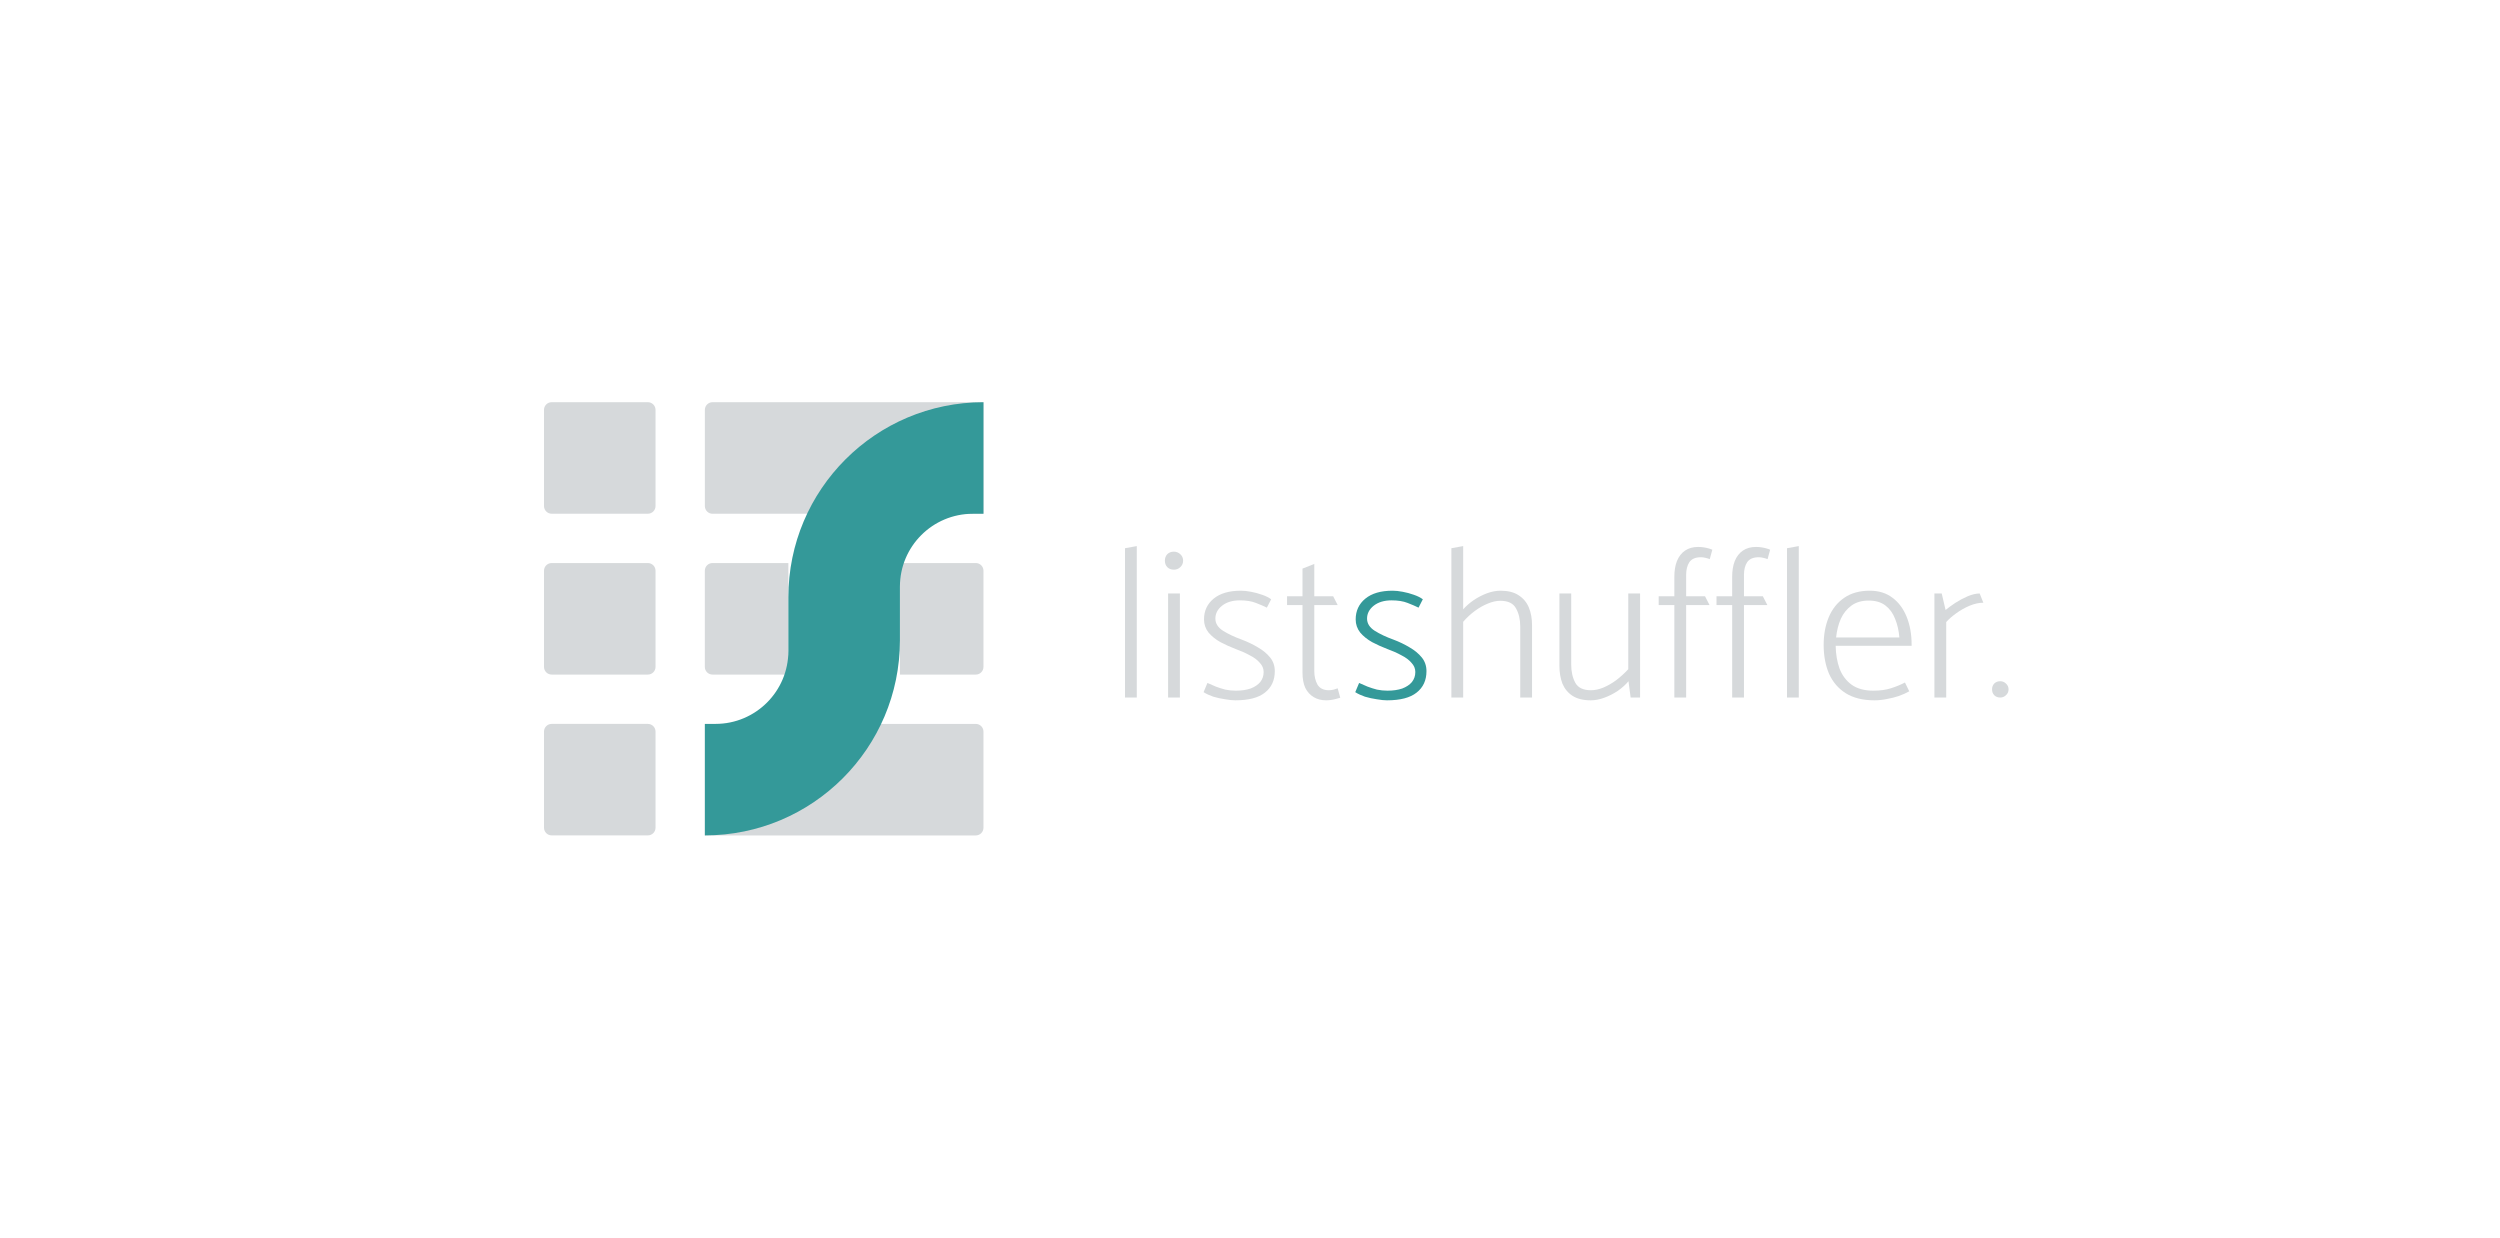
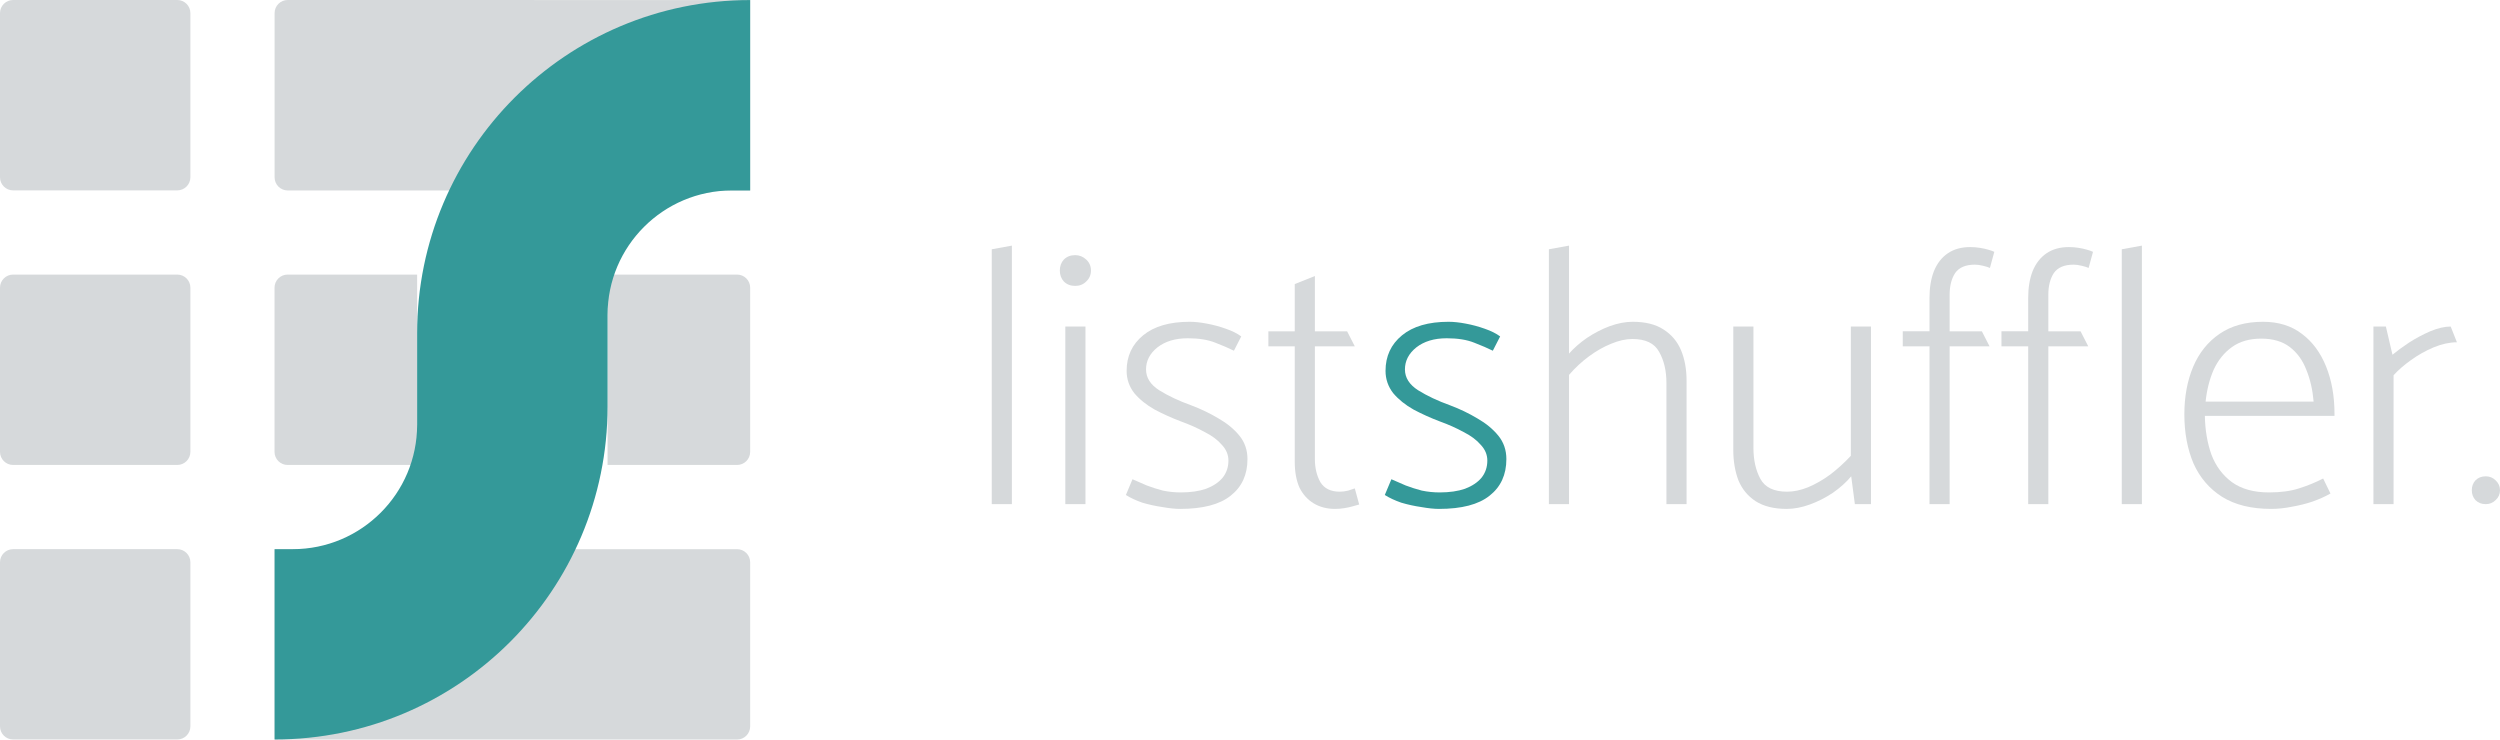
- <svg xmlns="http://www.w3.org/2000/svg" id="Layer_1" data-name="Layer 1" viewBox="0 0 2020 1000" version="1.1" xmlnsSvg="http://www.w3.org/2000/svg">
+ <svg xmlns="http://www.w3.org/2000/svg" id="Layer_1" data-name="Layer 1" viewBox="0 0 1183.373 350.06" version="1.1" xmlnsSvg="http://www.w3.org/2000/svg" width="1183.373" height="350.06">
  <defs id="defs177">
    <style id="style175">.cls-1{fill:#d6d9db;}.cls-2{fill:#349999;}</style>
  </defs>
-   <path class="cls-1" d="M523.47,545.06H445.76a6.21,6.21,0,0,1-6.21-6.2V461.15a6.21,6.21,0,0,1,6.21-6.21h77.71a6.21,6.21,0,0,1,6.2,6.21v77.71A6.21,6.21,0,0,1,523.47,545.06Z" id="path179" />
-   <path class="cls-1" d="M523.47,675H445.76a6.21,6.21,0,0,1-6.21-6.2V591.11a6.21,6.21,0,0,1,6.21-6.2h77.71a6.21,6.21,0,0,1,6.2,6.2v77.72A6.21,6.21,0,0,1,523.47,675Z" id="path181" />
-   <path class="cls-1" d="M523.47,415.09H445.76a6.21,6.21,0,0,1-6.21-6.2V331.17a6.21,6.21,0,0,1,6.21-6.2h77.71a6.21,6.21,0,0,1,6.2,6.2v77.72A6.21,6.21,0,0,1,523.47,415.09Z" id="path183" />
-   <path class="cls-1" d="M575.73,454.94H637v90.12h-61.3a6.19,6.19,0,0,1-6.2-6.2V461.14A6.19,6.19,0,0,1,575.73,454.94Z" id="path185" />
-   <path class="cls-1" d="M794.64,461.14v77.72a6.2,6.2,0,0,1-6.2,6.2h-61.3V454.94h61.3A6.2,6.2,0,0,1,794.64,461.14Z" id="path187" />
-   <path class="cls-1" d="M794.64,591.12v77.71a6.21,6.21,0,0,1-6.2,6.2H569.53V584.92H788.44A6.2,6.2,0,0,1,794.64,591.12Z" id="path189" />
-   <path class="cls-1" d="M794.64,325v90.12H575.73a6.2,6.2,0,0,1-6.2-6.21V331.17a6.2,6.2,0,0,1,6.2-6.2Z" id="path191" />
-   <path class="cls-2" d="M794.64,325v90.12H786A58.9,58.9,0,0,0,727.14,474v43.43A157.61,157.61,0,0,1,569.53,675V584.92h8.6A58.91,58.91,0,0,0,637,526V482.59A157.61,157.61,0,0,1,794.64,325Z" id="path193" />
-   <g aria-label="listshuffler." id="text975" style="font-size:173.333px;line-height:1.25;fill:#37383a">
+   <path class="cls-1" d="M 83.92,220.09 H 6.21 A 6.21,6.21 0 0 1 0,213.89 v -77.71 a 6.21,6.21 0 0 1 6.21,-6.21 h 77.71 a 6.21,6.21 0 0 1 6.2,6.21 v 77.71 a 6.21,6.21 0 0 1 -6.2,6.2 z" id="path179" />
+   <path class="cls-1" d="M 83.92,350.03 H 6.21 A 6.21,6.21 0 0 1 0,343.83 v -77.69 a 6.21,6.21 0 0 1 6.21,-6.2 h 77.71 a 6.21,6.21 0 0 1 6.2,6.2 v 77.72 a 6.21,6.21 0 0 1 -6.2,6.17 z" id="path181" />
+   <path class="cls-1" d="M 83.92,90.12 H 6.21 A 6.21,6.21 0 0 1 0,83.92 V 6.2 A 6.21,6.21 0 0 1 6.21,0 h 77.71 a 6.21,6.21 0 0 1 6.2,6.2 v 77.72 a 6.21,6.21 0 0 1 -6.2,6.2 z" id="path183" />
+   <path class="cls-1" d="m 136.18,129.97 h 61.27 v 90.12 h -61.3 a 6.19,6.19 0 0 1 -6.2,-6.2 v -77.72 a 6.19,6.19 0 0 1 6.23,-6.2 z" id="path185" />
+   <path class="cls-1" d="m 355.09,136.17 v 77.72 a 6.2,6.2 0 0 1 -6.2,6.2 h -61.3 v -90.12 h 61.3 a 6.2,6.2 0 0 1 6.2,6.2 z" id="path187" />
+   <path class="cls-1" d="m 355.09,266.15 v 77.71 a 6.21,6.21 0 0 1 -6.2,6.2 H 129.98 v -90.11 h 218.91 a 6.2,6.2 0 0 1 6.2,6.2 z" id="path189" />
+   <path class="cls-1" d="M 355.09,0.03 V 90.15 H 136.18 a 6.2,6.2 0 0 1 -6.2,-6.21 V 6.2 a 6.2,6.2 0 0 1 6.2,-6.2 z" id="path191" />
+   <path class="cls-2" d="m 355.09,0.03 v 90.12 h -8.64 a 58.9,58.9 0 0 0 -58.86,58.88 v 43.43 A 157.61,157.61 0 0 1 129.98,350.03 v -90.08 h 8.6 a 58.91,58.91 0 0 0 58.87,-58.92 V 157.62 A 157.61,157.61 0 0 1 355.09,0.03 Z" id="path193" />
+   <g aria-label="listshuffler." id="text975" style="font-size:173.333px;line-height:1.25;fill:#37383a" transform="translate(-439.55,-324.97)">
    <path d="M 918.525,563.606 V 441.233 l -9.533,1.733 v 120.64 z" style="font-weight:200;font-family:Catamaran;-inkscape-font-specification:'Catamaran Ultra-Light';fill:#d6d9db" id="path377" />
    <path d="m 953.354,563.606 v -84.067 h -9.533 v 84.067 z m -4.853,-103.306 q 3.12,0 5.2,-2.08 2.253,-2.08 2.253,-5.2 0,-3.12 -2.253,-5.2 -2.253,-2.08 -5.2,-2.08 -3.293,0 -5.373,2.08 -1.907,2.08 -1.907,5.2 0,3.12 1.907,5.2 2.08,2.08 5.373,2.08 z" style="font-weight:200;font-family:Catamaran;-inkscape-font-specification:'Catamaran Ultra-Light';fill:#d6d9db" id="path379" />
    <path d="m 972.491,559.273 q 3.293,2.08 7.8,3.64 4.68,1.387 9.533,2.08 4.853,0.867 8.32,0.867 16.12,0 23.92,-6.24 7.973,-6.24 7.973,-17.333 0,-6.413 -3.813,-11.093 -3.813,-4.68 -9.88,-8.147 -6.067,-3.64 -13,-6.24 -8.667,-3.12 -15.08,-7.107 -6.24,-3.987 -6.24,-9.88 0,-6.067 5.373,-10.4 5.547,-4.333 14.387,-4.333 7.8,0 13,2.08 5.373,2.08 8.84,3.813 l 3.467,-6.76 q -2.773,-2.08 -7.28,-3.64 -4.333,-1.56 -9.013,-2.427 -4.507,-0.867 -8.147,-0.867 -14.213,0 -22.013,6.413 -7.8,6.413 -7.8,16.813 0,5.893 3.64,10.573 3.813,4.507 9.707,7.8 5.893,3.12 12.307,5.547 6.24,2.253 11.267,5.027 5.2,2.6 8.147,6.067 3.12,3.293 3.12,7.453 0,4.68 -2.773,8.147 -2.773,3.293 -7.8,5.2 -5.027,1.733 -11.96,1.733 -4.333,0 -8.493,-0.867 -3.987,-1.04 -7.627,-2.427 -3.64,-1.56 -6.76,-2.947 z" style="font-weight:200;font-family:Catamaran;-inkscape-font-specification:'Catamaran Ultra-Light';fill:#d6d9db" id="path381" />
    <path d="m 1077.203,481.793 h -15.253 v -26.173 l -9.533,3.813 v 22.36 h -12.48 v 7.107 h 12.48 v 54.6 q 0,7.28 2.253,12.307 2.427,4.853 6.76,7.453 4.333,2.6 10.053,2.6 2.253,0 4.333,-0.347 2.253,-0.347 3.987,-0.867 1.907,-0.52 3.12,-0.867 l -2.08,-7.627 q -0.867,0.347 -3.12,1.04 -2.08,0.52 -3.987,0.52 -6.413,0 -9.187,-4.507 -2.6,-4.68 -2.6,-10.92 V 488.899 h 18.893 z" style="font-weight:200;font-family:Catamaran;-inkscape-font-specification:'Catamaran Ultra-Light';fill:#d6d9db" id="path383" />
    <path d="m 1095.043,559.273 q 3.293,2.08 7.8,3.64 4.68,1.387 9.533,2.08 4.853,0.867 8.32,0.867 16.12,0 23.92,-6.24 7.973,-6.24 7.973,-17.333 0,-6.413 -3.813,-11.093 -3.813,-4.68 -9.88,-8.147 -6.067,-3.64 -13,-6.24 -8.667,-3.12 -15.08,-7.107 -6.24,-3.987 -6.24,-9.88 0,-6.067 5.373,-10.4 5.547,-4.333 14.387,-4.333 7.8,0 13,2.08 5.373,2.08 8.84,3.813 l 3.467,-6.76 q -2.773,-2.08 -7.28,-3.64 -4.333,-1.56 -9.013,-2.427 -4.507,-0.867 -8.147,-0.867 -14.213,0 -22.013,6.413 -7.8,6.413 -7.8,16.813 0,5.893 3.64,10.573 3.813,4.507 9.707,7.8 5.893,3.12 12.307,5.547 6.24,2.253 11.267,5.027 5.2,2.6 8.147,6.067 3.12,3.293 3.12,7.453 0,4.68 -2.773,8.147 -2.773,3.293 -7.8,5.2 -5.027,1.733 -11.96,1.733 -4.333,0 -8.493,-0.867 -3.987,-1.04 -7.627,-2.427 -3.64,-1.56 -6.76,-2.947 z" style="font-weight:200;font-family:Catamaran;-inkscape-font-specification:'Catamaran Ultra-Light';fill:#349999" id="path385" />
    <path d="m 1182.248,502.419 q 4.333,-5.027 9.533,-8.84 5.2,-3.813 10.4,-5.893 5.373,-2.253 10.053,-2.253 9.36,0 12.653,6.067 3.467,6.067 3.467,14.733 v 57.373 h 9.533 V 505.193 q 0,-8.147 -2.6,-14.387 -2.6,-6.24 -8.32,-9.88 -5.547,-3.64 -14.56,-3.64 -5.2,0 -10.92,2.08 -5.547,2.08 -10.747,5.547 -5.027,3.467 -8.667,7.627 z m 0,61.187 V 441.233 l -9.533,1.733 v 120.64 z" style="font-weight:200;font-family:Catamaran;-inkscape-font-specification:'Catamaran Ultra-Light';fill:#d6d9db" id="path387" />
    <path d="m 1315.642,479.54 v 61.187 q -4.507,4.853 -9.707,8.84 -5.2,3.813 -10.573,6.067 -5.2,2.08 -9.88,2.08 -9.36,0 -12.653,-6.067 -3.293,-6.067 -3.293,-14.733 v -57.373 h -9.533 v 58.413 q 0,7.973 2.427,14.387 2.6,6.24 8.147,9.88 5.72,3.64 14.733,3.64 5.2,0 10.92,-2.08 5.72,-2.08 10.92,-5.547 5.2,-3.64 8.667,-7.8 l 1.733,13.173 h 7.627 v -84.067 z" style="font-weight:200;font-family:Catamaran;-inkscape-font-specification:'Catamaran Ultra-Light';fill:#d6d9db" id="path389" />
    <path d="m 1340.223,488.899 h 12.653 v 74.707 h 9.533 V 488.899 h 18.893 l -3.64,-7.107 h -15.253 v -17.333 q 0,-6.24 2.6,-10.227 2.773,-3.987 9.36,-3.987 1.733,0 3.813,0.52 2.253,0.52 3.293,1.04 l 2.08,-7.627 q -1.04,-0.52 -2.947,-1.04 -1.733,-0.52 -3.987,-0.867 -2.08,-0.347 -4.507,-0.347 -6.24,0 -10.573,2.947 -4.333,2.947 -6.587,8.493 -2.08,5.373 -2.08,12.653 v 15.773 h -12.653 z" style="font-weight:200;font-family:Catamaran;-inkscape-font-specification:'Catamaran Ultra-Light';fill:#d6d9db" id="path391" />
    <path d="m 1386.941,488.899 h 12.653 v 74.707 h 9.533 V 488.899 h 18.893 l -3.64,-7.107 h -15.253 v -17.333 q 0,-6.24 2.6,-10.227 2.773,-3.987 9.36,-3.987 1.733,0 3.813,0.52 2.253,0.52 3.293,1.04 l 2.08,-7.627 q -1.04,-0.52 -2.947,-1.04 -1.733,-0.52 -3.987,-0.867 -2.08,-0.347 -4.507,-0.347 -6.24,0 -10.573,2.947 -4.333,2.947 -6.587,8.493 -2.08,5.373 -2.08,12.653 v 15.773 h -12.653 z" style="font-weight:200;font-family:Catamaran;-inkscape-font-specification:'Catamaran Ultra-Light';fill:#d6d9db" id="path393" />
    <path d="M 1453.42,563.606 V 441.233 l -9.533,1.733 v 120.64 z" style="font-weight:200;font-family:Catamaran;-inkscape-font-specification:'Catamaran Ultra-Light';fill:#d6d9db" id="path395" />
    <path d="m 1544.582,521.833 v -1.04 q 0,-12.48 -3.987,-22.36 -3.987,-9.88 -11.44,-15.427 -7.453,-5.72 -18.373,-5.72 -12.307,0 -20.627,5.72 -8.32,5.72 -12.48,15.6 -4.16,9.88 -4.16,22.533 0,13 4.333,23.227 4.507,10.053 13.52,15.773 9.187,5.72 23.227,5.72 4.853,0 9.88,-1.04 5.027,-0.867 9.707,-2.427 4.853,-1.733 8.493,-3.813 l -3.467,-7.107 q -5.373,2.773 -11.44,4.68 -5.893,1.907 -14.213,1.907 -10.747,0 -17.507,-4.853 -6.587,-4.853 -9.707,-13 -2.947,-8.32 -3.12,-18.373 z m -61.013,-6.76 q 0.867,-8.32 3.813,-15.08 3.12,-6.76 8.667,-10.747 5.547,-3.987 13.867,-3.987 8.32,0 13.52,3.987 5.2,3.987 7.8,10.747 2.773,6.76 3.467,15.08 z" style="font-weight:200;font-family:Catamaran;-inkscape-font-specification:'Catamaran Ultra-Light';fill:#d6d9db" id="path397" />
    <path d="M 1572.545,563.606 V 502.593 q 3.293,-3.64 8.147,-7.107 5.027,-3.64 10.747,-6.067 5.893,-2.427 11.093,-2.427 l -2.947,-7.453 q -4.333,0 -9.707,2.253 -5.2,2.253 -10.053,5.373 -4.68,3.12 -7.8,5.72 l -3.12,-13.347 h -5.893 v 84.067 z" style="font-weight:200;font-family:Catamaran;-inkscape-font-specification:'Catamaran Ultra-Light';fill:#d6d9db" id="path399" />
    <path d="m 1616.163,563.606 q 2.773,0 4.68,-1.907 2.08,-1.907 2.08,-4.68 0,-2.773 -2.08,-4.68 -1.907,-1.907 -4.68,-1.907 -2.947,0 -4.853,1.907 -1.733,1.907 -1.733,4.68 0,2.773 1.733,4.68 1.907,1.907 4.853,1.907 z" style="fill:#d6d9db" id="path401" />
  </g>
</svg>
